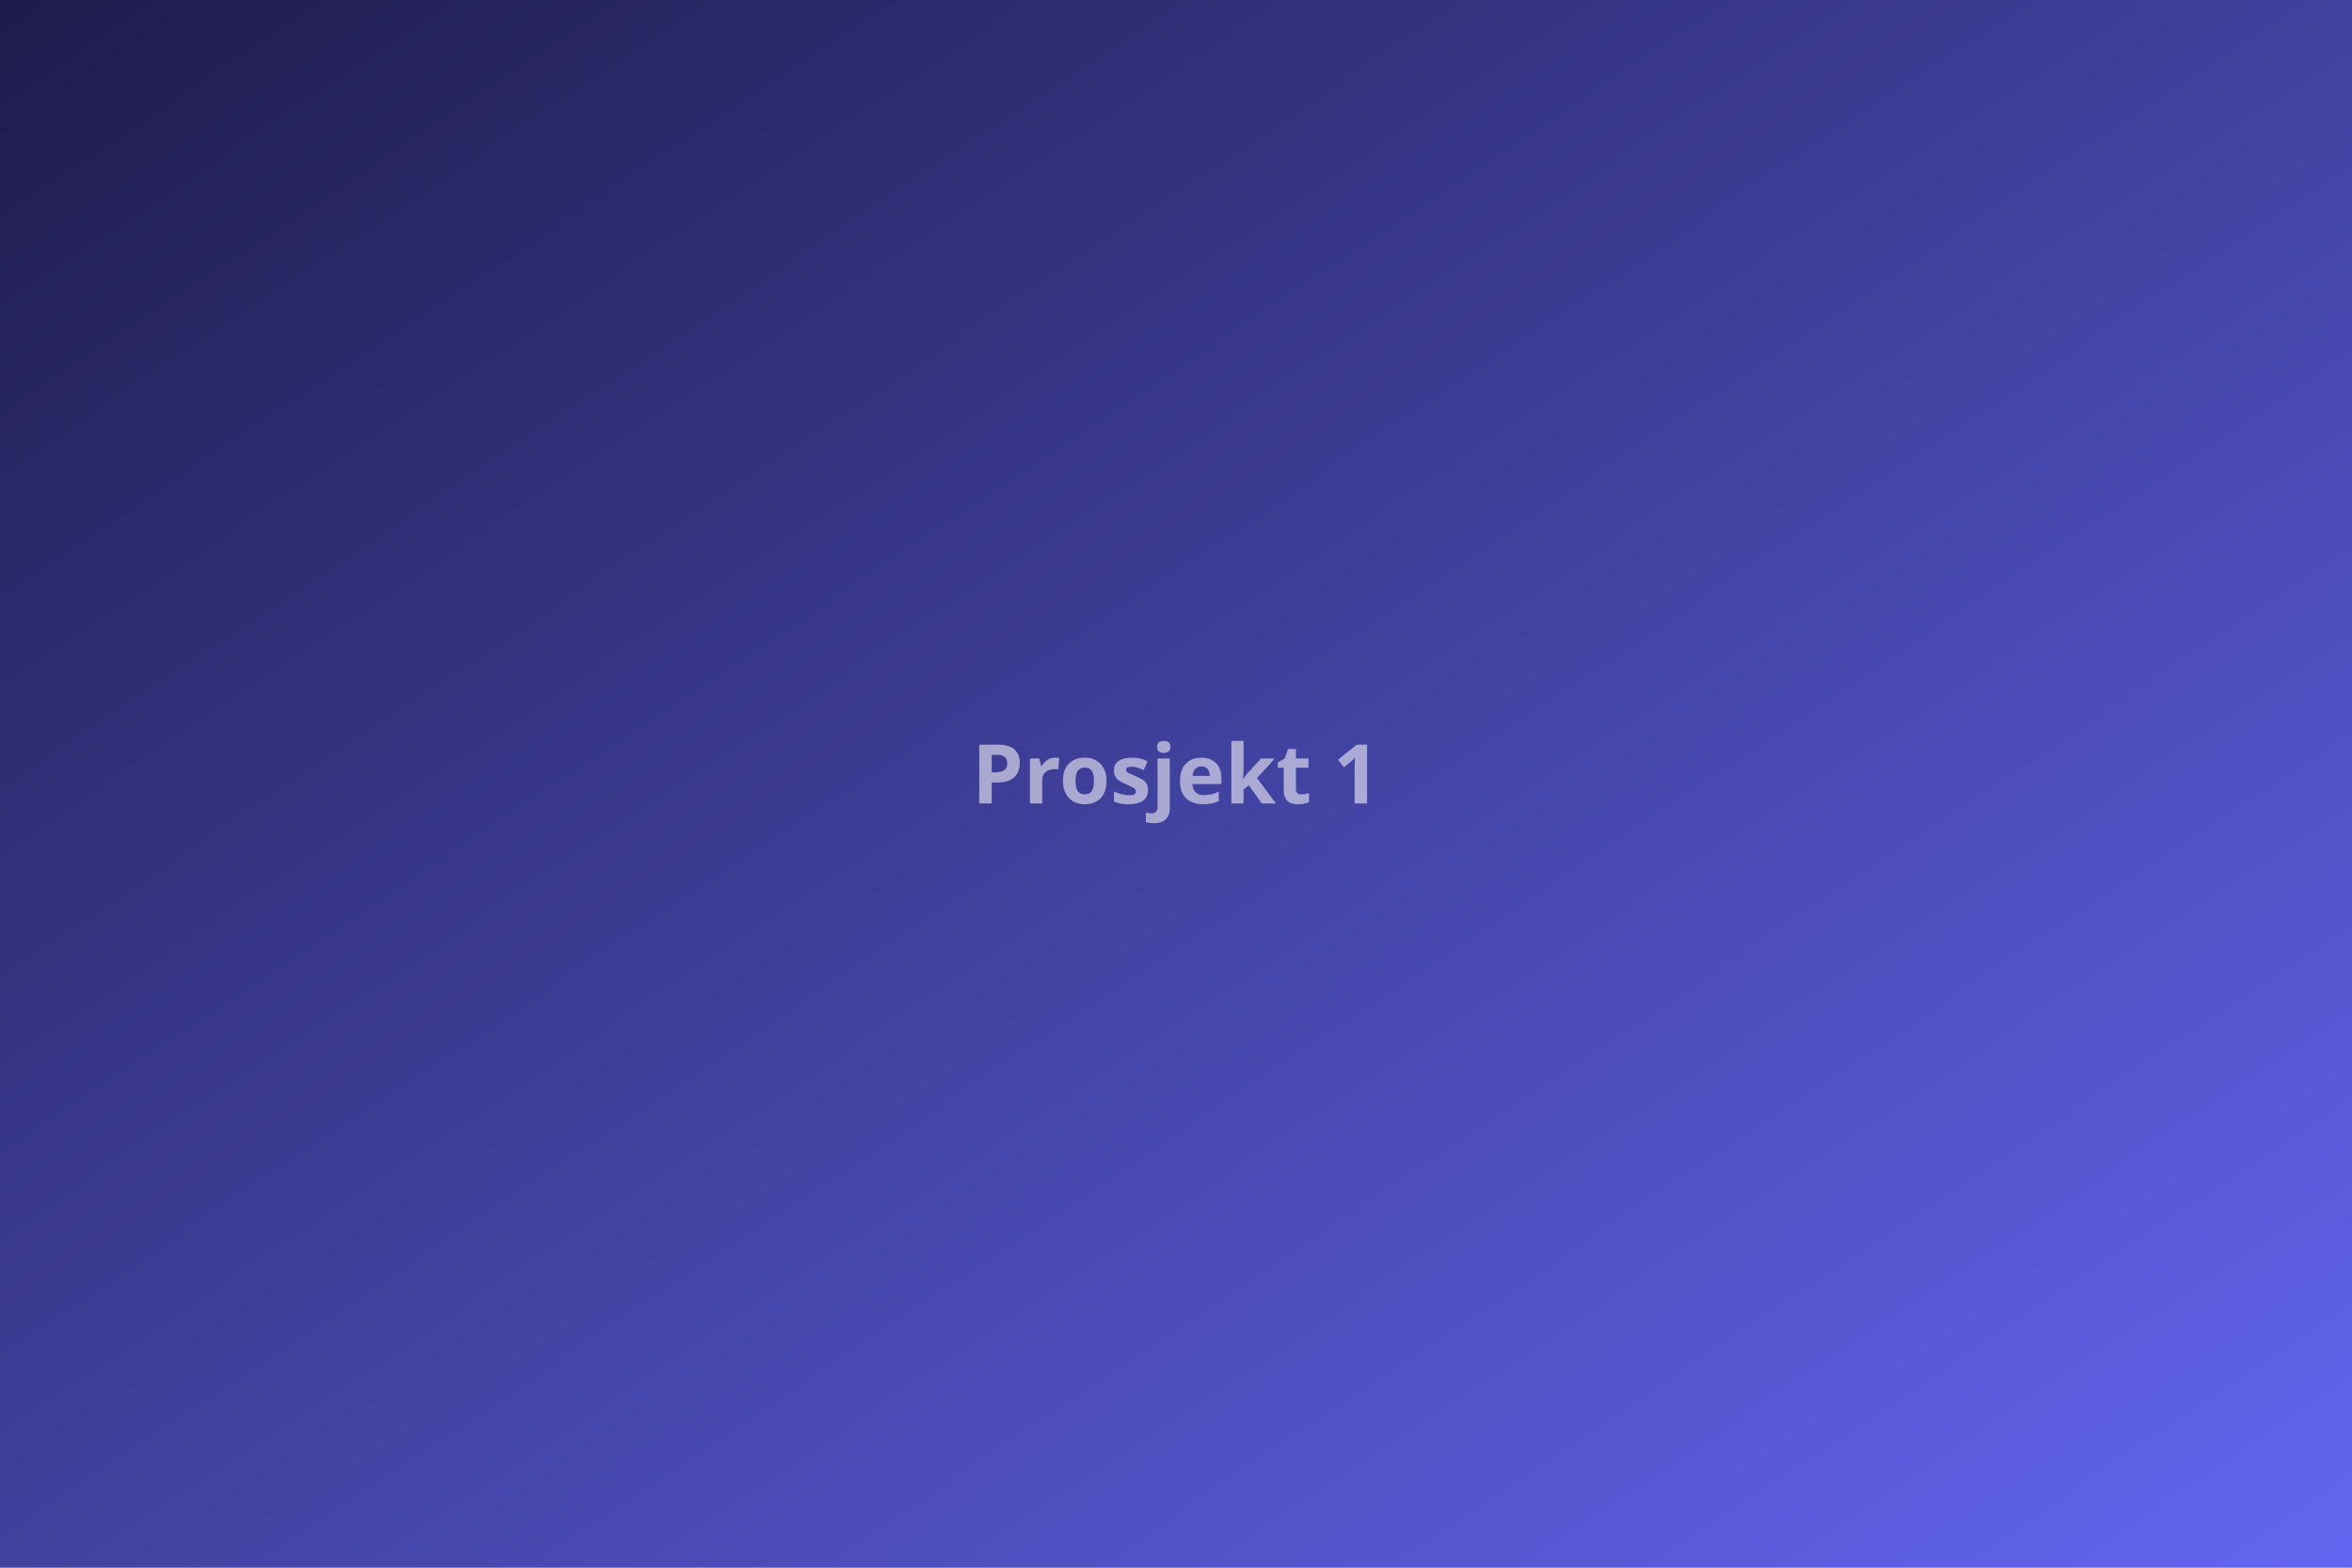
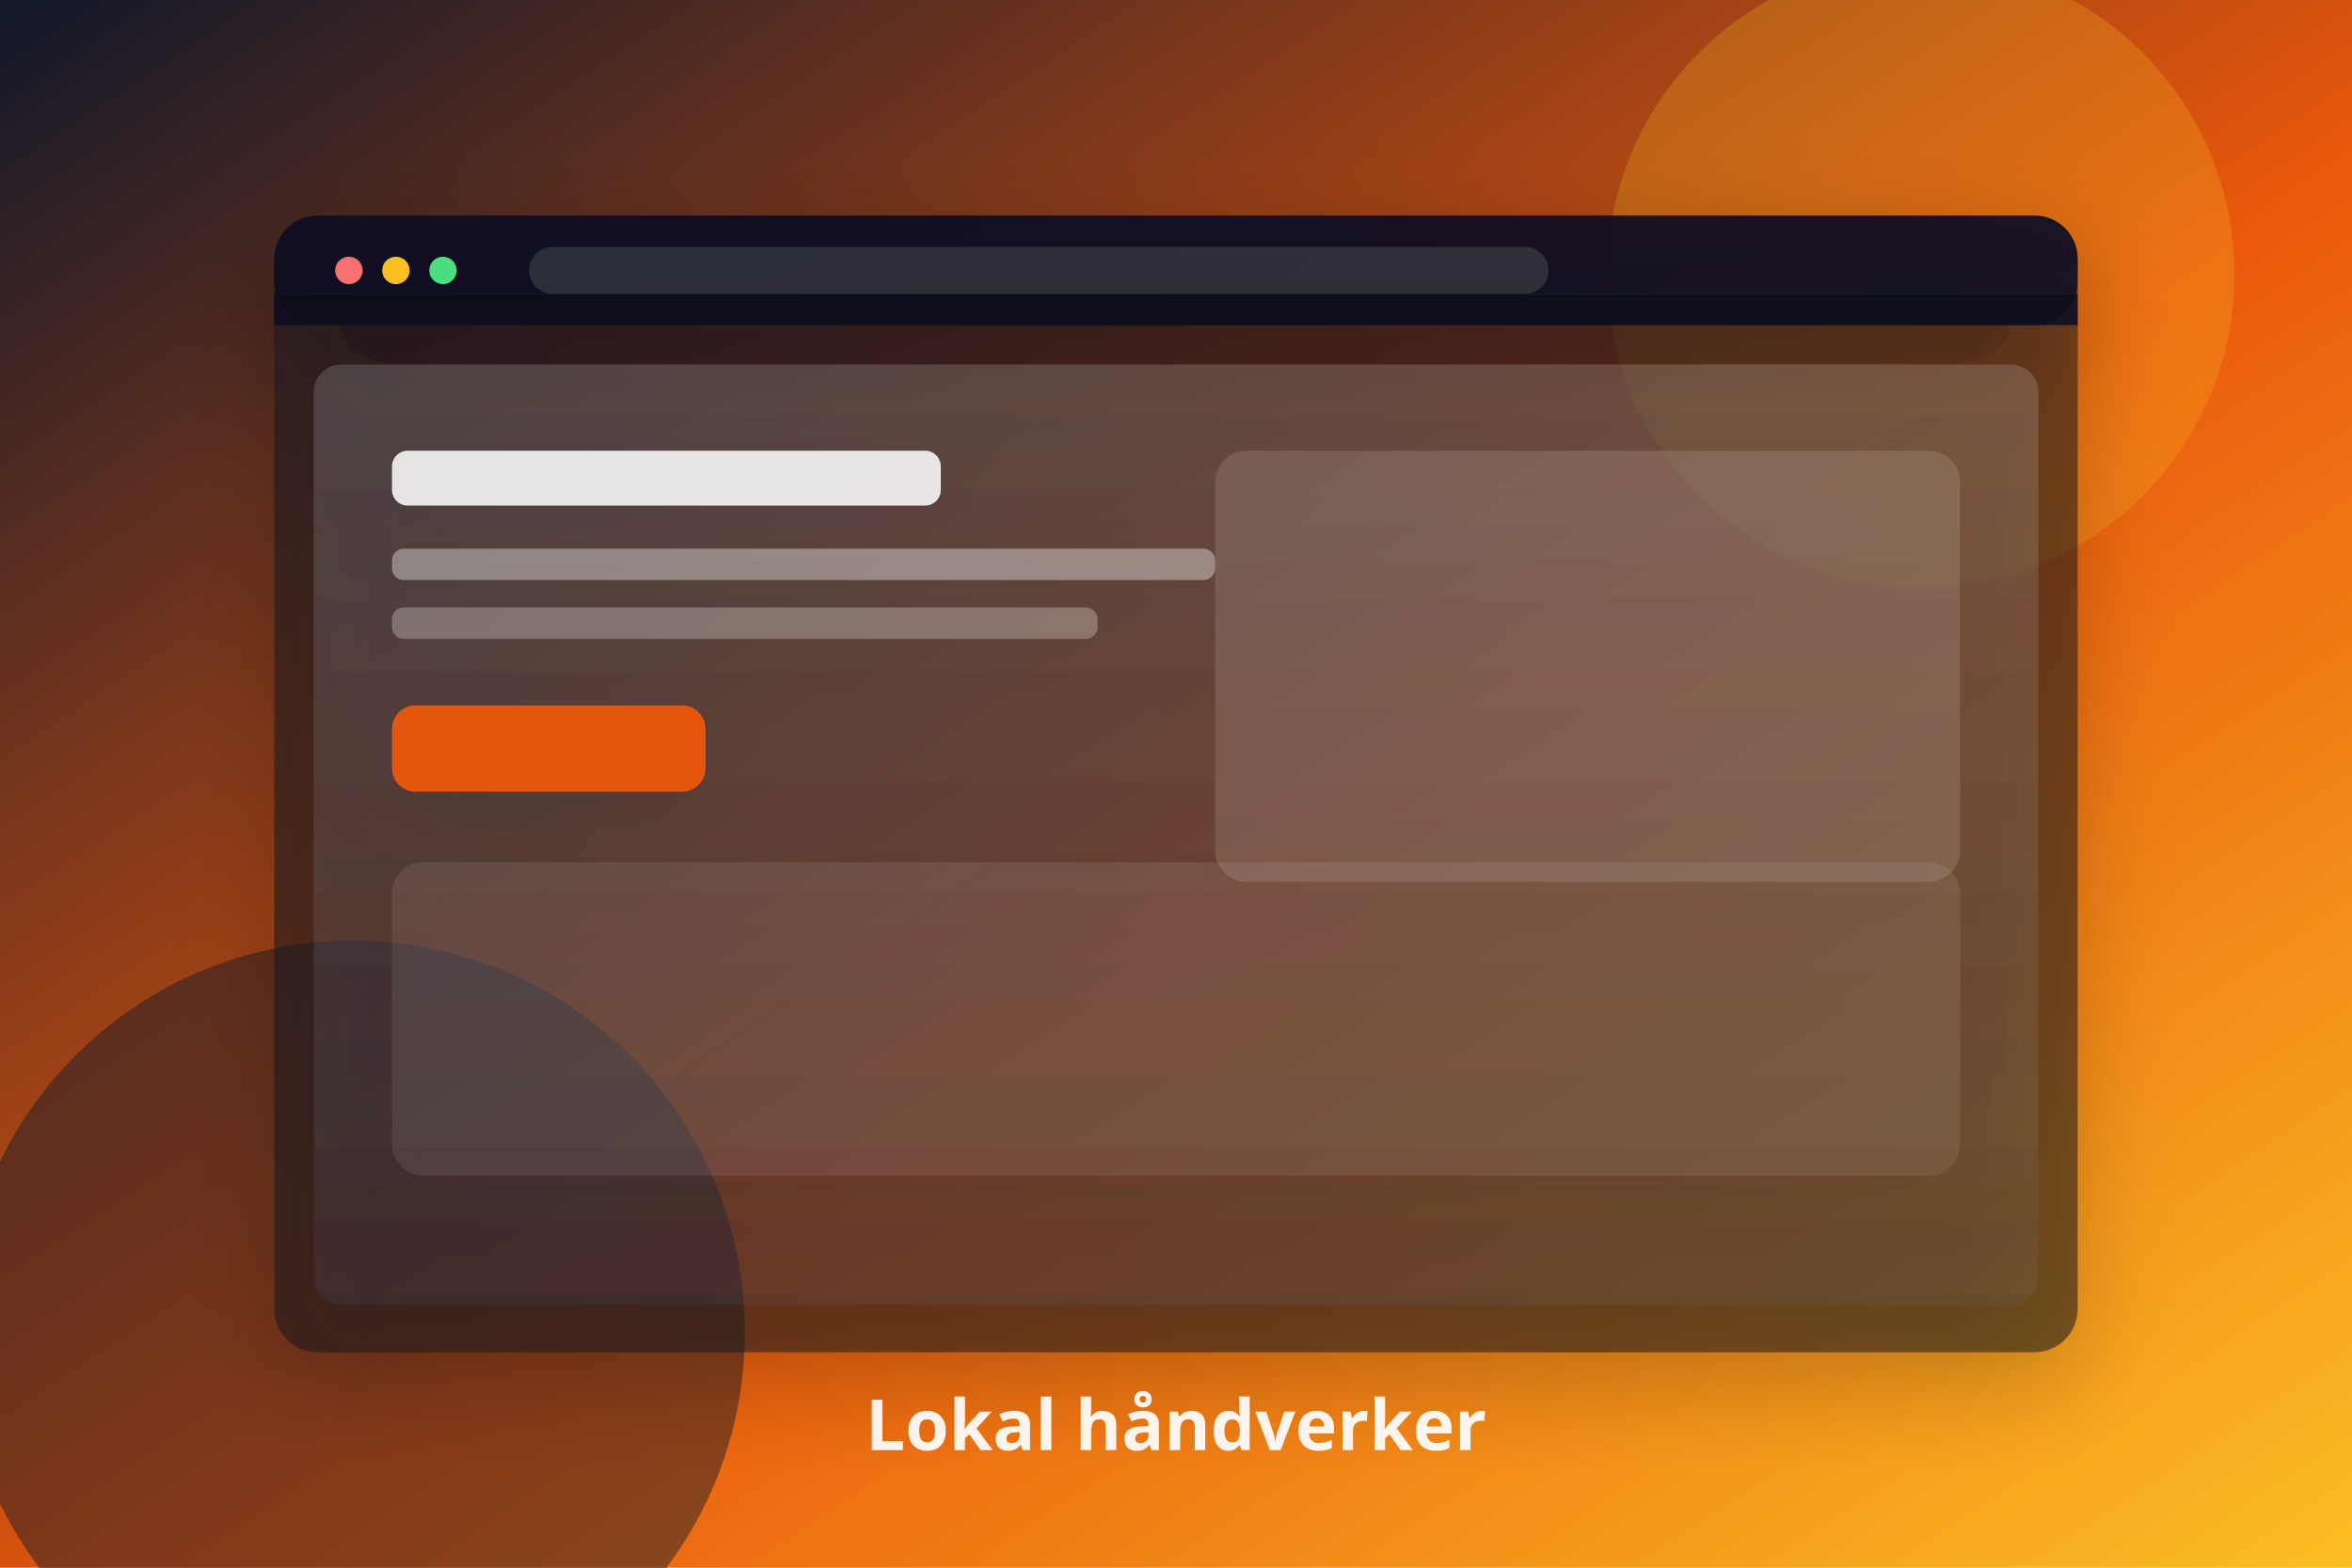
- <svg xmlns="http://www.w3.org/2000/svg" width="1200" height="800" viewBox="0 0 1200 800" role="img" aria-label="Prosjekt 1 placeholder">
+ <svg xmlns="http://www.w3.org/2000/svg" width="1200" height="800" viewBox="0 0 1200 800" role="img" aria-label="Lokal håndverker">
  <defs>
-     <linearGradient id="g1" x1="0%" y1="0%" x2="100%" y2="100%">
-       <stop offset="0%" stop-color="#1e1b4b" />
-       <stop offset="100%" stop-color="#6366f1" />
+     <linearGradient id="bgproject1" x1="0%" y1="0%" x2="100%" y2="100%">
+       <stop offset="0%" stop-color="#0f172a" />
+       <stop offset="55%" stop-color="#ea580c" />
+       <stop offset="100%" stop-color="#fbbf24" />
    </linearGradient>
+     <linearGradient id="panelproject1" x1="0%" y1="0%" x2="0%" y2="100%">
+       <stop offset="0%" stop-color="#ffffff" stop-opacity="0.16" />
+       <stop offset="100%" stop-color="#ffffff" stop-opacity="0.06" />
+     </linearGradient>
+     <filter id="shadowproject1" x="-10%" y="-10%" width="120%" height="120%">
+       <feDropShadow dx="0" dy="18" stdDeviation="24" flood-color="#000" flood-opacity="0.35" />
+     </filter>
  </defs>
-   <rect width="1200" height="800" fill="url(#g1)" />
-   <text x="600" y="410" text-anchor="middle" fill="rgba(255,255,255,0.55)" font-family="system-ui,sans-serif" font-size="42" font-weight="600">Prosjekt 1</text>
+   <rect width="1200" height="800" fill="url(#bgproject1)" />
+   <circle cx="980" cy="140" r="160" fill="#fbbf24" fill-opacity="0.25" />
+   <circle cx="180" cy="680" r="200" fill="#0f172a" fill-opacity="0.45" />
+   <g filter="url(#shadowproject1)">
+     <rect x="140" y="110" width="920" height="580" rx="22" fill="#0b1220" fill-opacity="0.55" />
+     <rect x="140" y="110" width="920" height="56" rx="22" fill="#0b1220" fill-opacity="0.85" />
+     <rect x="140" y="150" width="920" height="16" fill="#0b1220" fill-opacity="0.85" />
+     <circle cx="178" cy="138" r="7" fill="#f87171" />
+     <circle cx="202" cy="138" r="7" fill="#fbbf24" />
+     <circle cx="226" cy="138" r="7" fill="#4ade80" />
+     <rect x="270" y="126" width="520" height="24" rx="12" fill="#ffffff" fill-opacity="0.12" />
+     <rect x="160" y="186" width="880" height="480" rx="14" fill="url(#panelproject1)" />
+     <rect x="200" y="230" width="280" height="28" rx="8" fill="#fff" fill-opacity="0.85" />
+     <rect x="200" y="280" width="420" height="16" rx="6" fill="#fff" fill-opacity="0.35" />
+     <rect x="200" y="310" width="360" height="16" rx="6" fill="#fff" fill-opacity="0.25" />
+     <rect x="200" y="360" width="160" height="44" rx="12" fill="#ea580c" fill-opacity="0.95" />
+     <rect x="620" y="230" width="380" height="220" rx="16" fill="#fff" fill-opacity="0.12" />
+     <rect x="200" y="440" width="800" height="160" rx="16" fill="#fff" fill-opacity="0.08" />
+   </g>
+   <text x="600" y="740" text-anchor="middle" fill="rgba(255,255,255,0.92)" font-family="ui-sans-serif,system-ui,sans-serif" font-size="36" font-weight="700">Lokal håndverker</text>
</svg>
